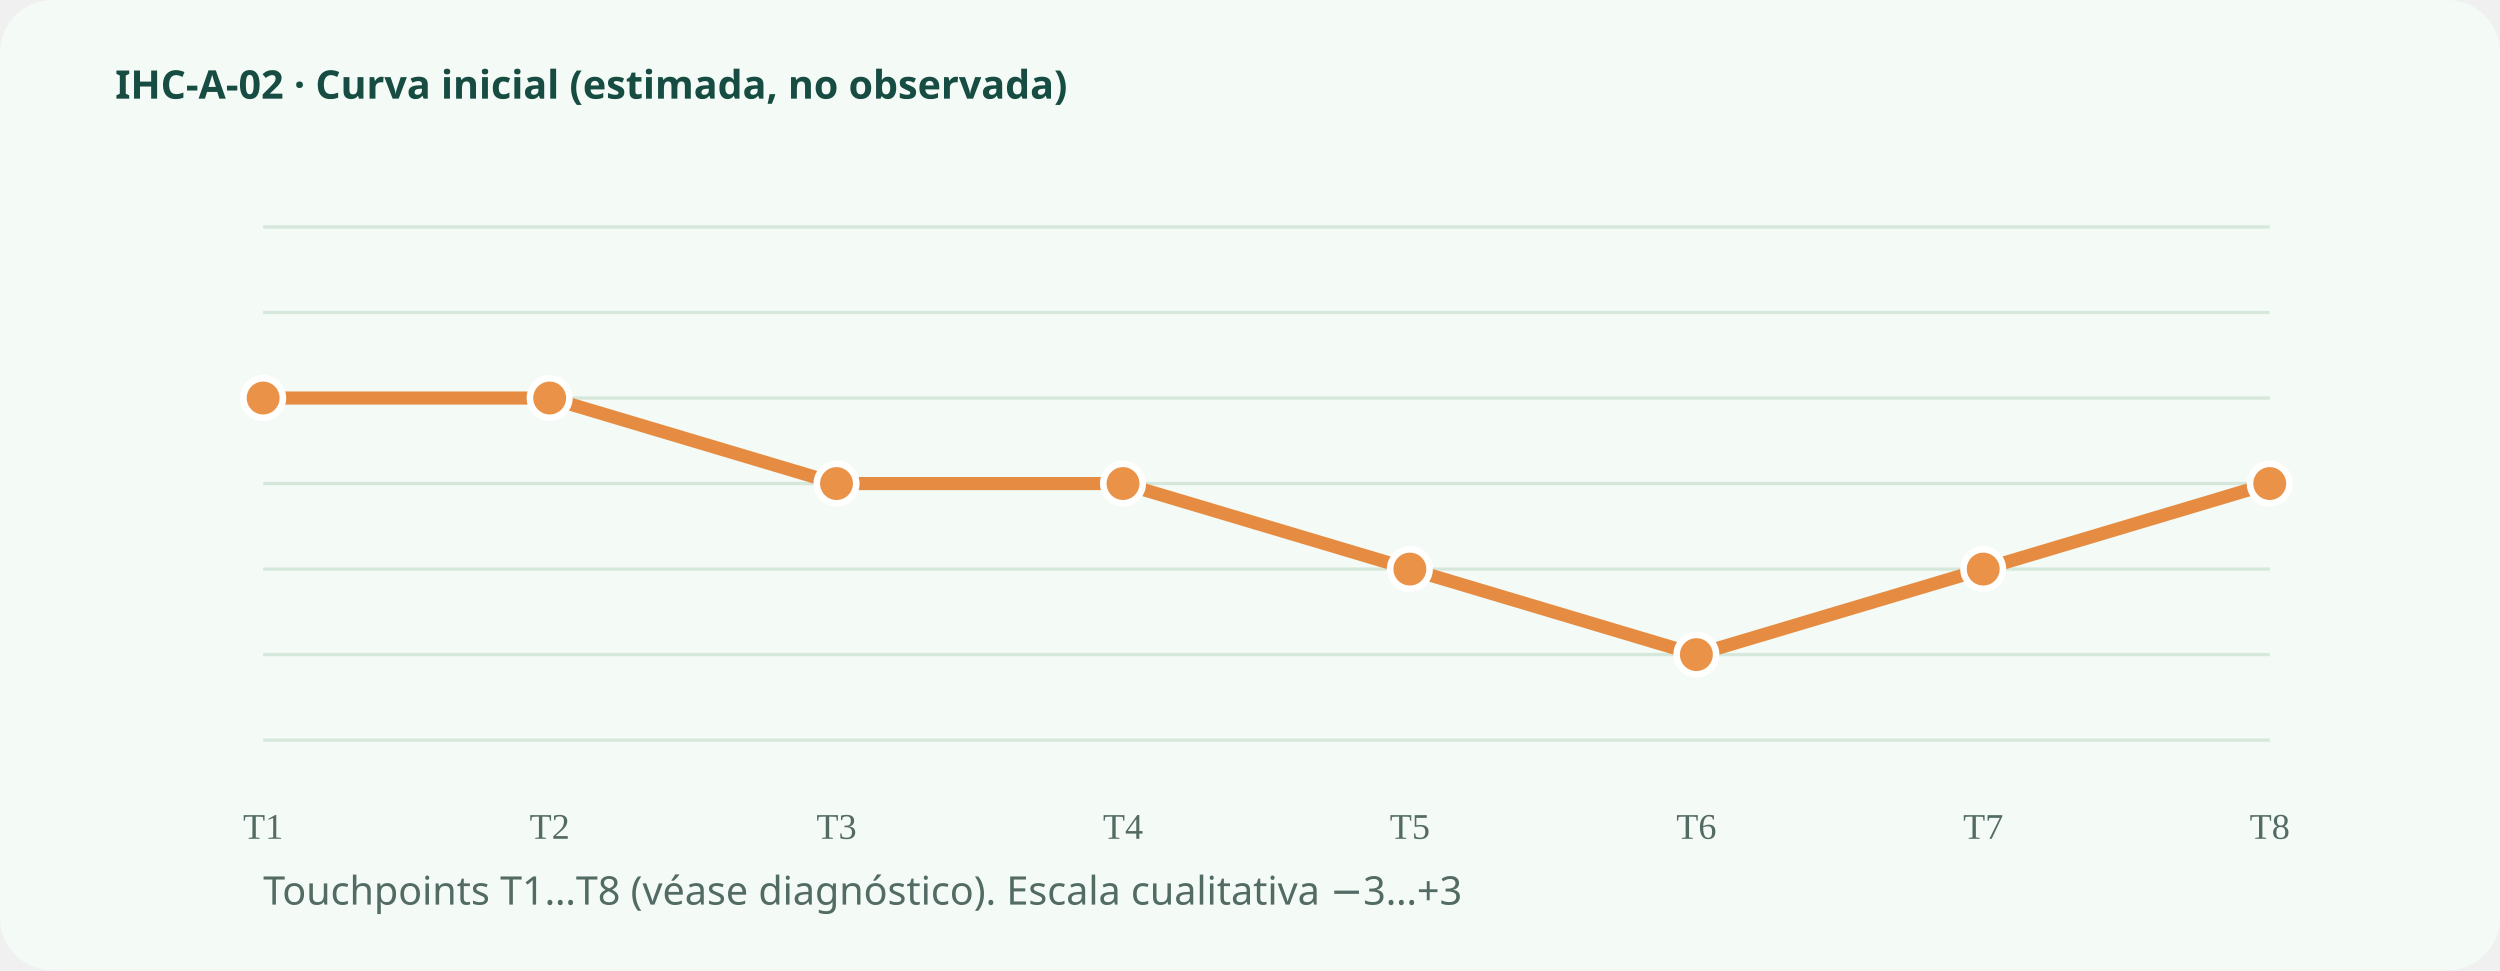
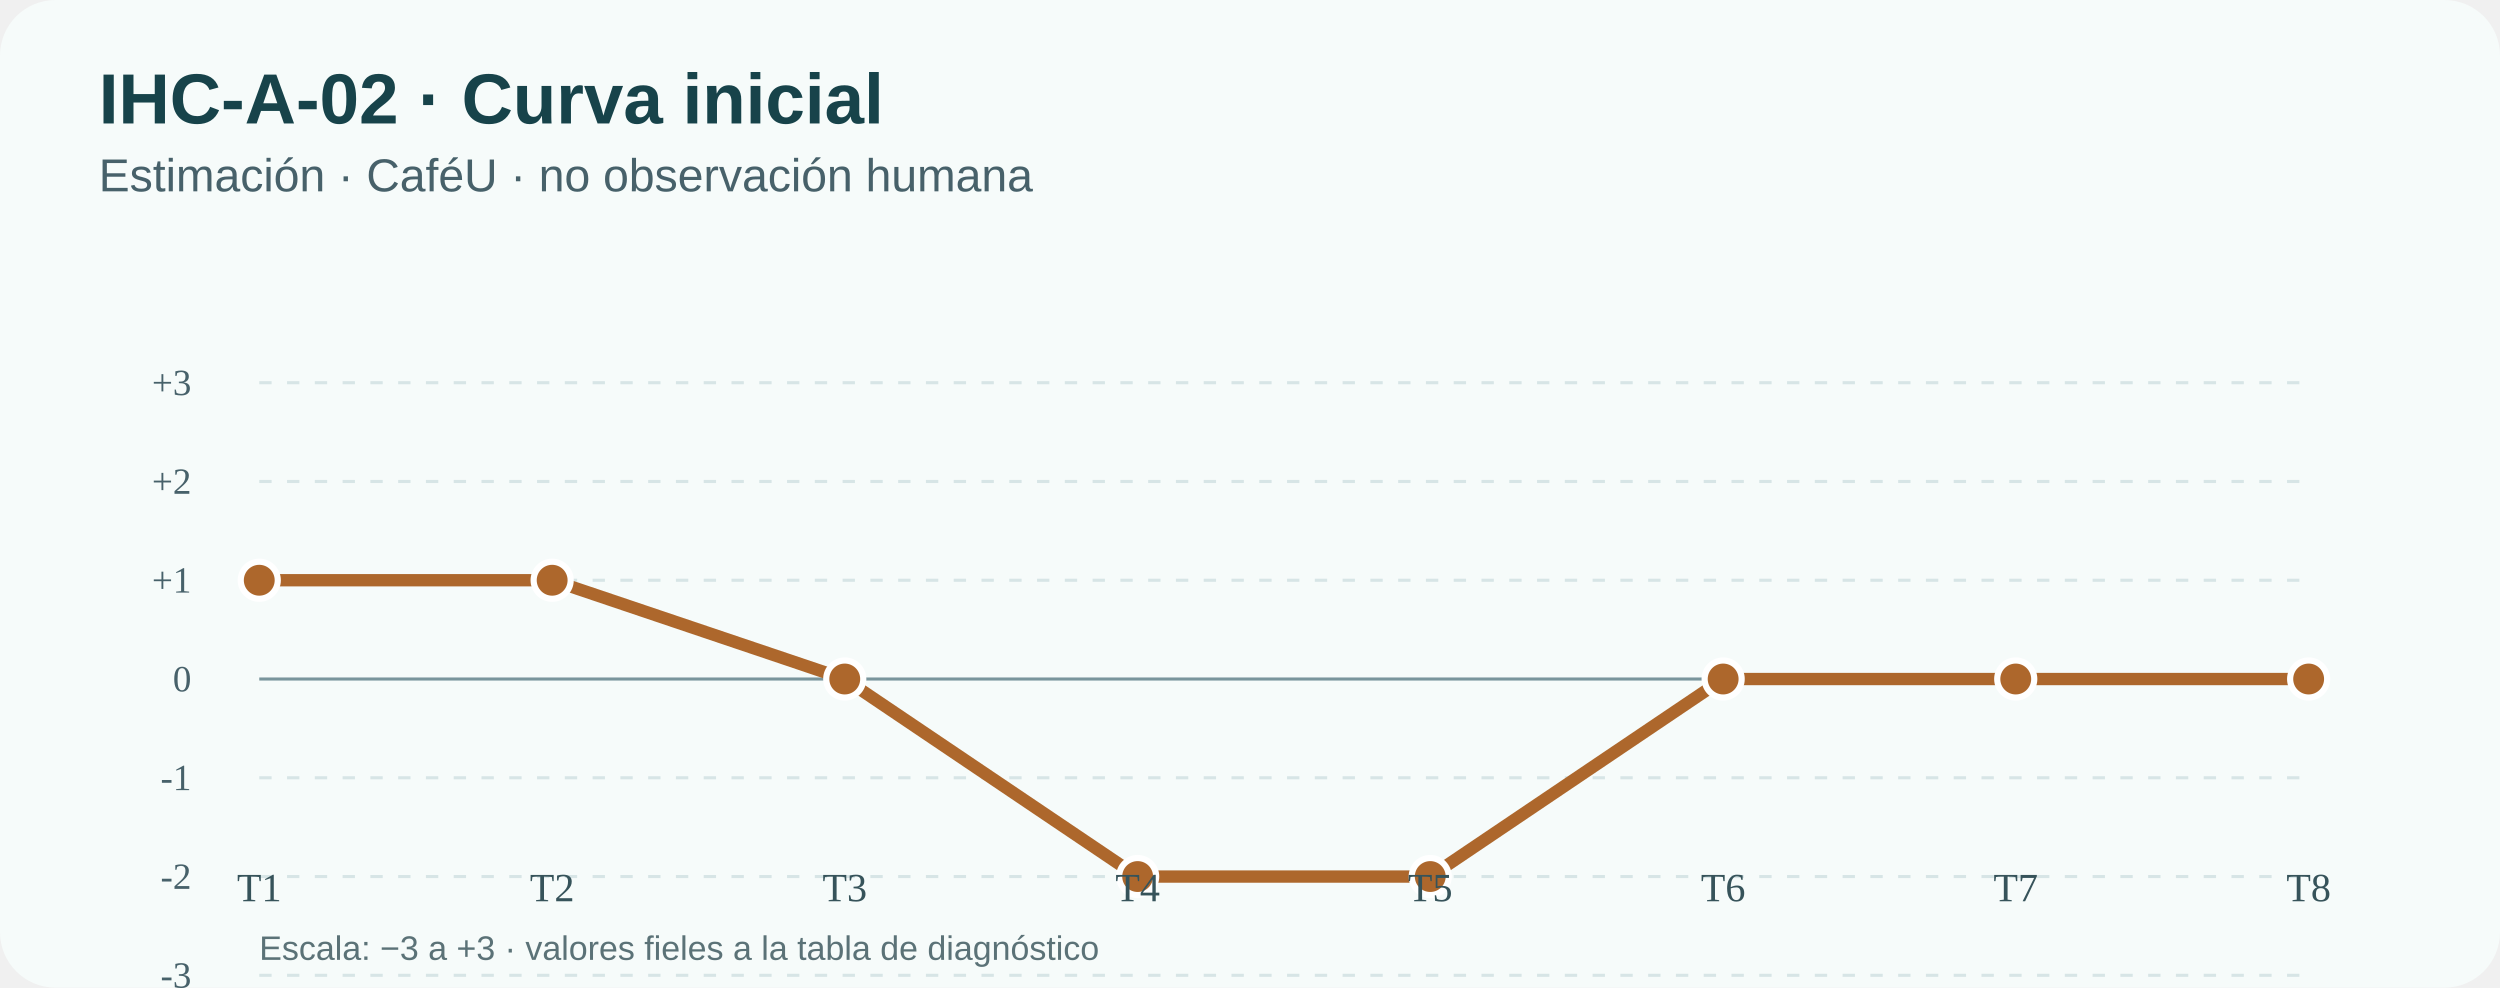
- <svg xmlns="http://www.w3.org/2000/svg" width="760" height="295" viewBox="0 0 760 295">
-   <rect width="100%" height="100%" rx="16" fill="#f4faf5" />
-   <text x="35" y="30" font-family="sans-serif" font-weight="bold" fill="#164c42">IHC-A-02 · Curva inicial (estimada, no observada)</text>
-   <g stroke="#d6e7db">
-     <line x1="80" x2="690" y1="225" y2="225" />
-     <line x1="80" x2="690" y1="199" y2="199" />
-     <line x1="80" x2="690" y1="173" y2="173" />
-     <line x1="80" x2="690" y1="147" y2="147" />
-     <line x1="80" x2="690" y1="121" y2="121" />
-     <line x1="80" x2="690" y1="95" y2="95" />
-     <line x1="80" x2="690" y1="69" y2="69" />
-   </g>
-   <polyline fill="none" stroke="#e58c42" stroke-width="4" stroke-linecap="round" stroke-linejoin="round" points="80.0,121.0 167.1,121.0 254.3,147.0 341.4,147.0 428.6,173.0 515.7,199.0 602.9,173.0 690.0,147.0" />
-   <circle cx="80.0" cy="121.0" r="6" fill="#ea9348" stroke="#fff" stroke-width="2" />
-   <circle cx="167.1" cy="121.0" r="6" fill="#ea9348" stroke="#fff" stroke-width="2" />
-   <circle cx="254.3" cy="147.0" r="6" fill="#ea9348" stroke="#fff" stroke-width="2" />
-   <circle cx="341.4" cy="147.0" r="6" fill="#ea9348" stroke="#fff" stroke-width="2" />
-   <circle cx="428.6" cy="173.0" r="6" fill="#ea9348" stroke="#fff" stroke-width="2" />
-   <circle cx="515.7" cy="199.0" r="6" fill="#ea9348" stroke="#fff" stroke-width="2" />
-   <circle cx="602.9" cy="173.0" r="6" fill="#ea9348" stroke="#fff" stroke-width="2" />
-   <circle cx="690.0" cy="147.0" r="6" fill="#ea9348" stroke="#fff" stroke-width="2" />
-   <text x="80.0" y="255" text-anchor="middle" font-size="11" fill="#546b65">T1</text>
-   <text x="167.1" y="255" text-anchor="middle" font-size="11" fill="#546b65">T2</text>
-   <text x="254.3" y="255" text-anchor="middle" font-size="11" fill="#546b65">T3</text>
-   <text x="341.4" y="255" text-anchor="middle" font-size="11" fill="#546b65">T4</text>
-   <text x="428.6" y="255" text-anchor="middle" font-size="11" fill="#546b65">T5</text>
-   <text x="515.7" y="255" text-anchor="middle" font-size="11" fill="#546b65">T6</text>
-   <text x="602.9" y="255" text-anchor="middle" font-size="11" fill="#546b65">T7</text>
-   <text x="690.0" y="255" text-anchor="middle" font-size="11" fill="#546b65">T8</text>
-   <text x="80" y="275" font-family="sans-serif" font-size="12" fill="#526b64">Touchpoints T1…T8 (véase diagnóstico). Escala cualitativa −3…+3</text>
+ <svg xmlns="http://www.w3.org/2000/svg" width="810" height="320" viewBox="0 0 810 320" role="img" aria-labelledby="title description" data-emotions="+1,+1,0,-2,-2,0,0,0">
+   <rect width="810" height="320" rx="18" fill="#f6fbfa" />
+   <text x="32" y="40" font-family="Arial,sans-serif" font-size="23" font-weight="bold" fill="#17434a">IHC-A-02 · Curva inicial</text>
+   <text x="32" y="62" font-family="Arial,sans-serif" font-size="15" fill="#47616a">Estimación · CaféU · no observación humana</text>
+   <line x1="84" y1="316" x2="748" y2="316" stroke="#d7e5e6" stroke-dasharray="4 5" />
+   <text x="62" y="320" text-anchor="end" font-size="12" fill="#47616a">-3</text>
+   <line x1="84" y1="284" x2="748" y2="284" stroke="#d7e5e6" stroke-dasharray="4 5" />
+   <text x="62" y="288" text-anchor="end" font-size="12" fill="#47616a">-2</text>
+   <line x1="84" y1="252" x2="748" y2="252" stroke="#d7e5e6" stroke-dasharray="4 5" />
+   <text x="62" y="256" text-anchor="end" font-size="12" fill="#47616a">-1</text>
+   <line x1="84" y1="220" x2="748" y2="220" stroke="#79959c" stroke-dasharray="0" />
+   <text x="62" y="224" text-anchor="end" font-size="12" fill="#47616a">0</text>
+   <line x1="84" y1="188" x2="748" y2="188" stroke="#d7e5e6" stroke-dasharray="4 5" />
+   <text x="62" y="192" text-anchor="end" font-size="12" fill="#47616a">+1</text>
+   <line x1="84" y1="156" x2="748" y2="156" stroke="#d7e5e6" stroke-dasharray="4 5" />
+   <text x="62" y="160" text-anchor="end" font-size="12" fill="#47616a">+2</text>
+   <line x1="84" y1="124" x2="748" y2="124" stroke="#d7e5e6" stroke-dasharray="4 5" />
+   <text x="62" y="128" text-anchor="end" font-size="12" fill="#47616a">+3</text>
+   <polyline fill="none" stroke="#ad672c" stroke-width="4" stroke-linejoin="round" stroke-linecap="round" points="84.0,188.0 178.9,188.0 273.7,220.0 368.6,284.0 463.4,284.0 558.3,220.0 653.1,220.0 748.0,220.0" />
+   <circle cx="84.0" cy="188.0" r="6" fill="#ad672c" stroke="#fff" stroke-width="2" />
+   <text x="84.0" y="292" text-anchor="middle" font-size="13" fill="#36535a">T1</text>
+   <circle cx="178.9" cy="188.0" r="6" fill="#ad672c" stroke="#fff" stroke-width="2" />
+   <text x="178.9" y="292" text-anchor="middle" font-size="13" fill="#36535a">T2</text>
+   <circle cx="273.7" cy="220.0" r="6" fill="#ad672c" stroke="#fff" stroke-width="2" />
+   <text x="273.7" y="292" text-anchor="middle" font-size="13" fill="#36535a">T3</text>
+   <circle cx="368.6" cy="284.0" r="6" fill="#ad672c" stroke="#fff" stroke-width="2" />
+   <text x="368.6" y="292" text-anchor="middle" font-size="13" fill="#36535a">T4</text>
+   <circle cx="463.4" cy="284.0" r="6" fill="#ad672c" stroke="#fff" stroke-width="2" />
+   <text x="463.4" y="292" text-anchor="middle" font-size="13" fill="#36535a">T5</text>
+   <circle cx="558.3" cy="220.0" r="6" fill="#ad672c" stroke="#fff" stroke-width="2" />
+   <text x="558.3" y="292" text-anchor="middle" font-size="13" fill="#36535a">T6</text>
+   <circle cx="653.1" cy="220.0" r="6" fill="#ad672c" stroke="#fff" stroke-width="2" />
+   <text x="653.1" y="292" text-anchor="middle" font-size="13" fill="#36535a">T7</text>
+   <circle cx="748.0" cy="220.0" r="6" fill="#ad672c" stroke="#fff" stroke-width="2" />
+   <text x="748.0" y="292" text-anchor="middle" font-size="13" fill="#36535a">T8</text>
+   <text x="84" y="311" font-family="Arial,sans-serif" font-size="11" fill="#5b7277">Escala: −3 a +3 · valores fieles a la tabla de diagnóstico</text>
</svg>
